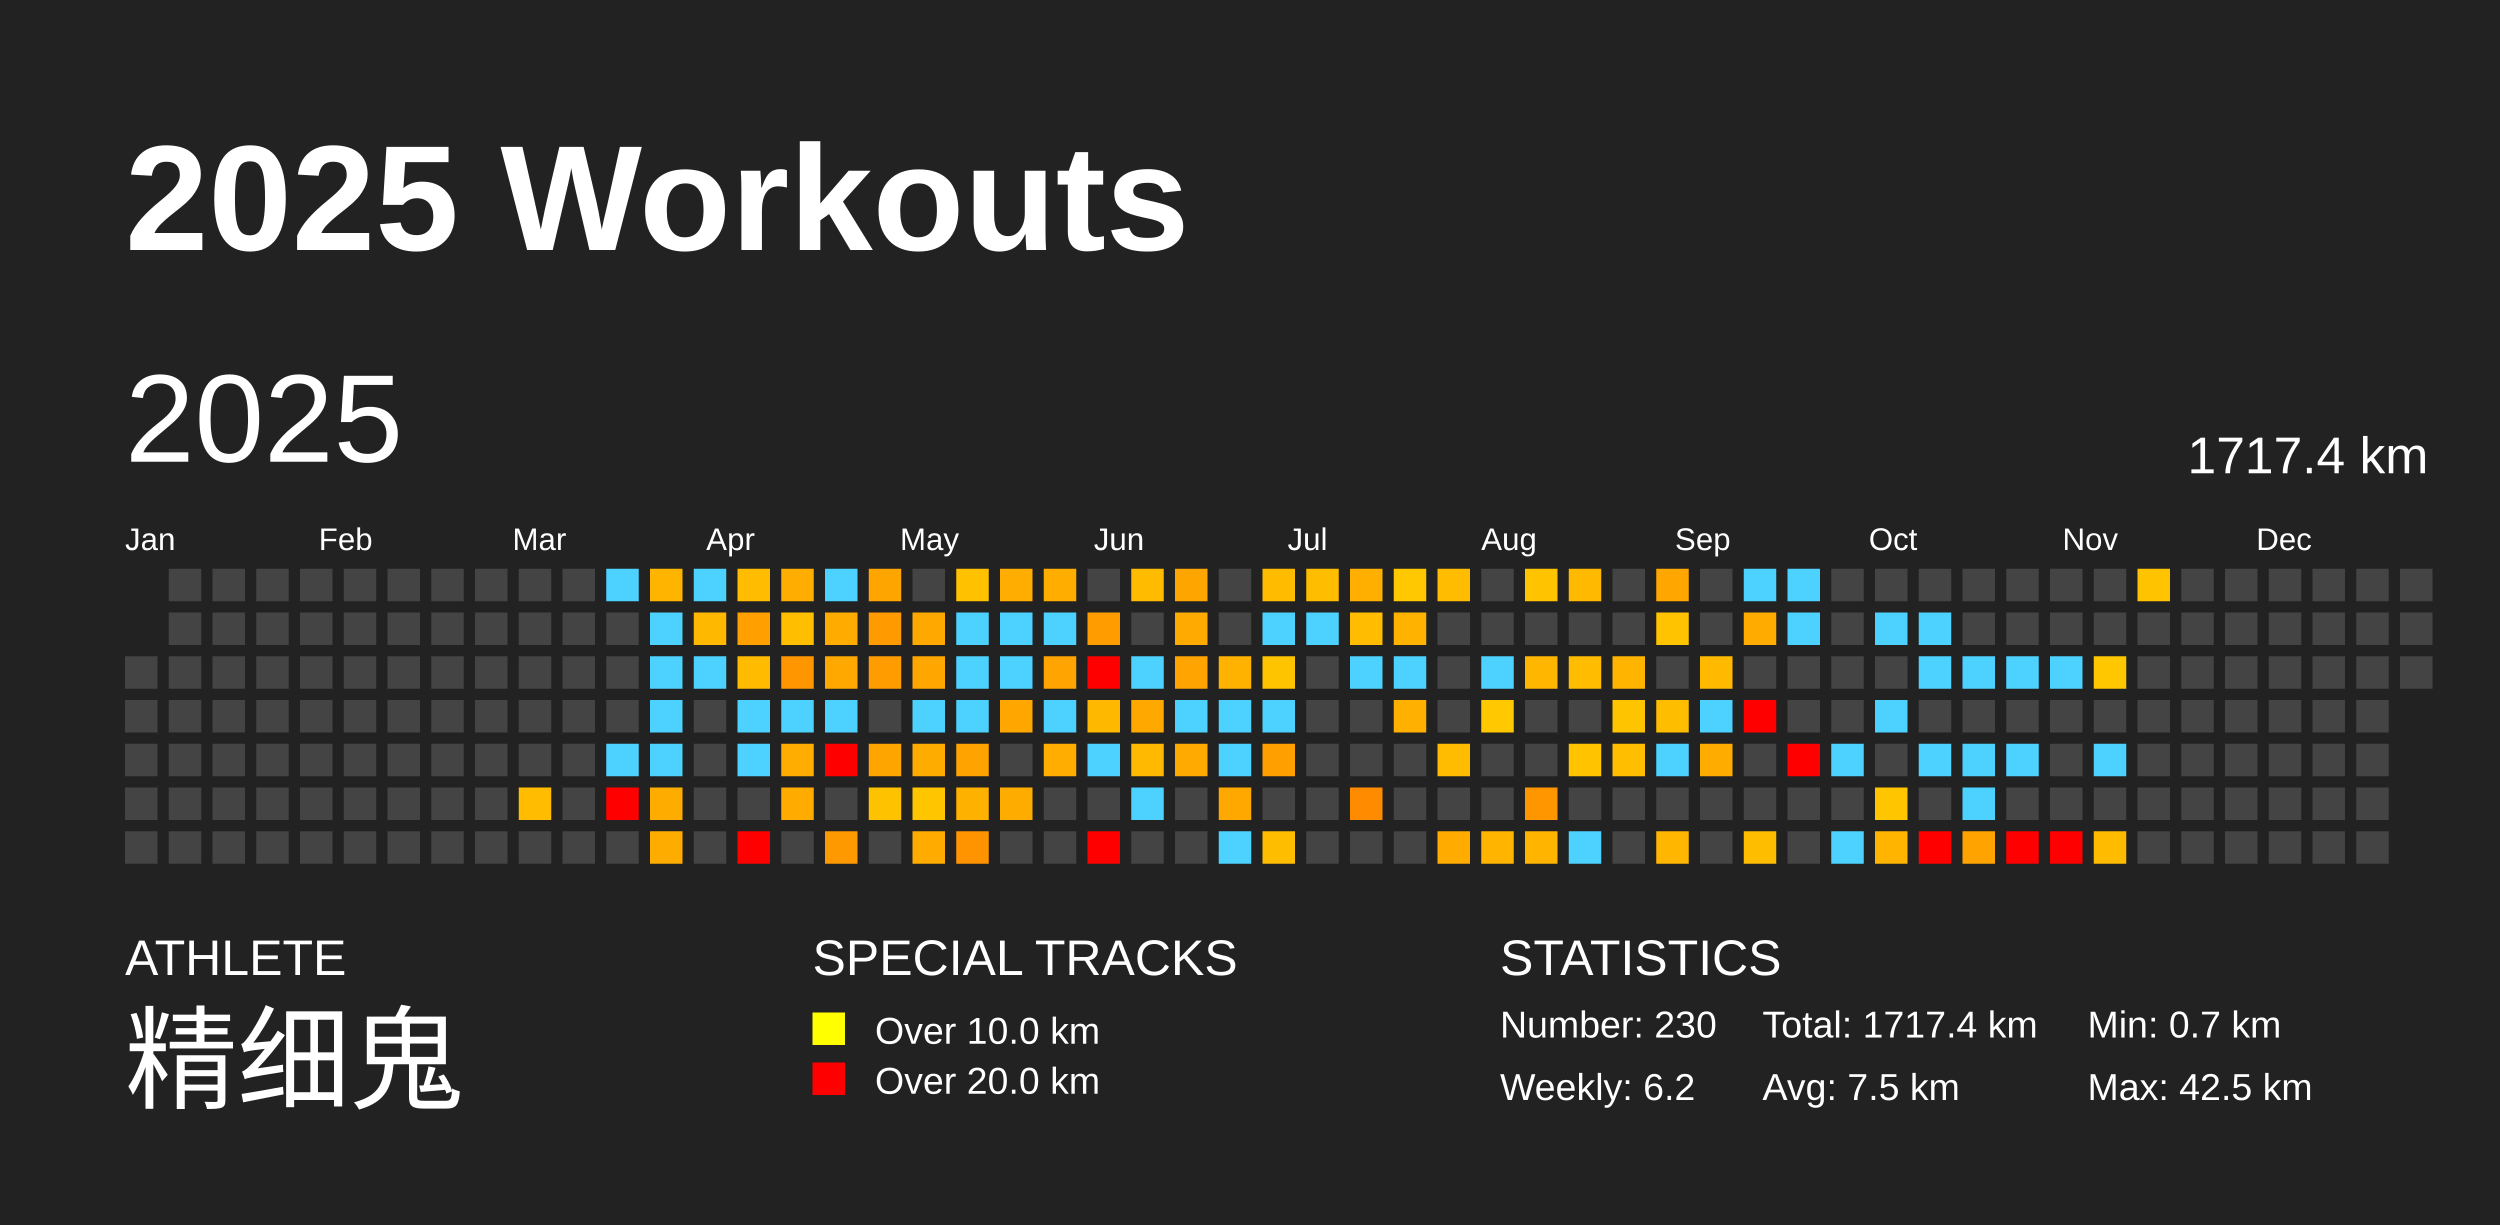
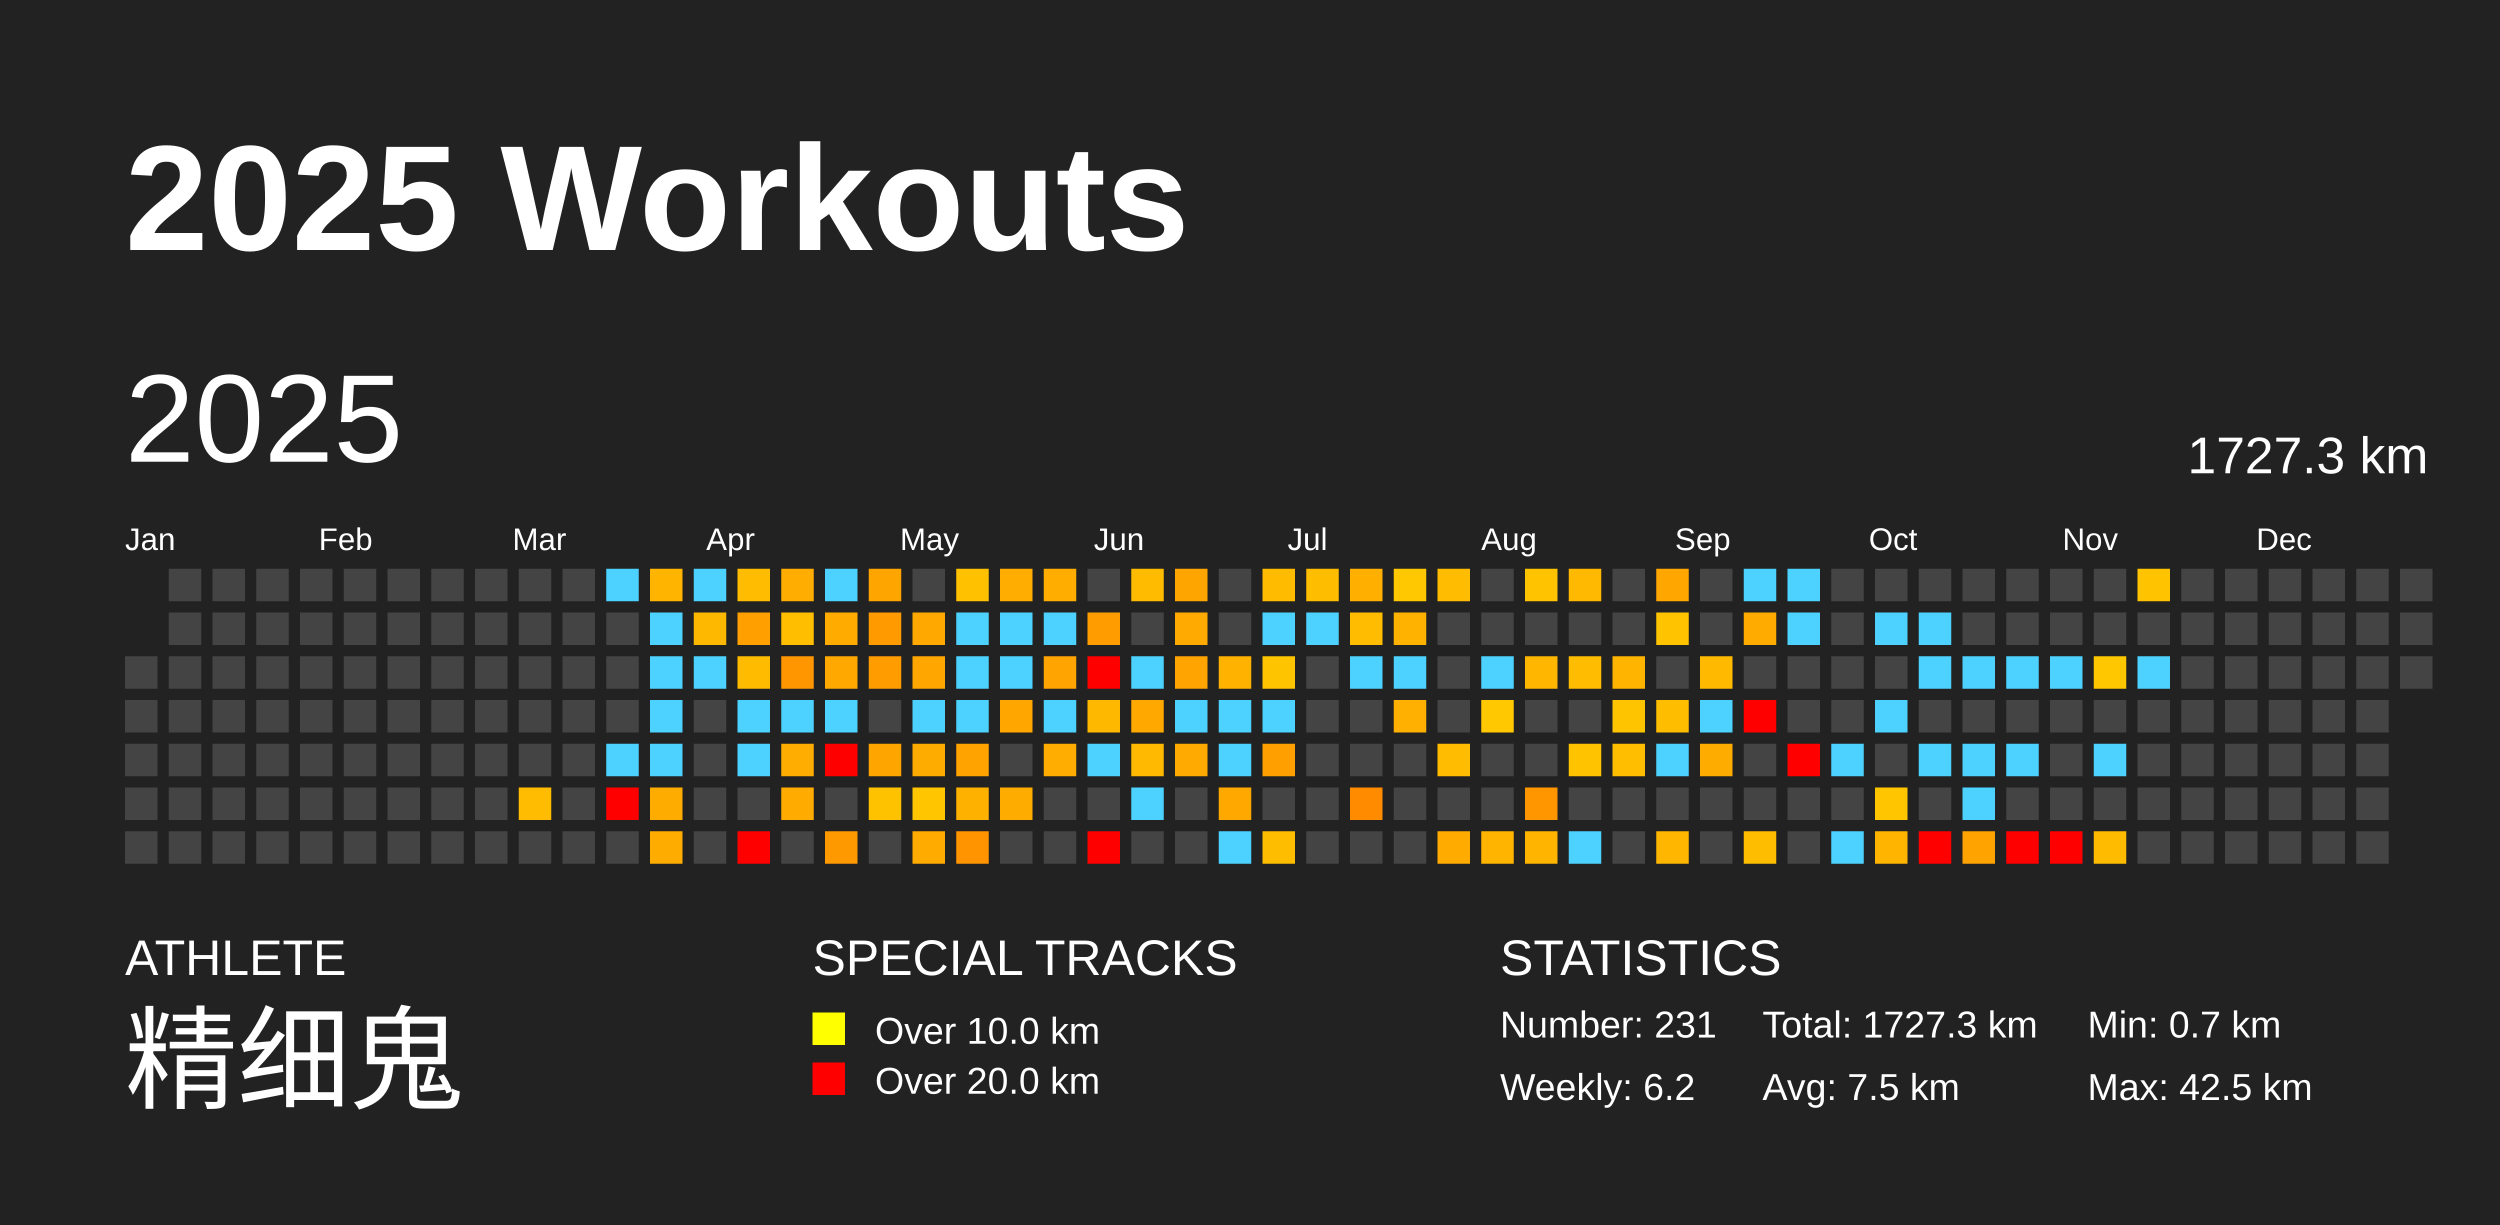
<svg xmlns="http://www.w3.org/2000/svg" baseProfile="full" height="98mm" version="1.1" viewBox="0,0,200,98" width="200mm">
  <defs />
  <rect fill="#222222" height="98" width="200" x="0" y="0" />
  <text fill="#FFFFFF" style="font-size:12px; font-family:Arial; font-weight:bold;" x="10" y="20">2025 Workouts</text>
  <text fill="#FFFFFF" style="font-size:4px; font-family:Arial" x="10" y="78">ATHLETE</text>
  <text fill="#FFFFFF" style="font-size:9px; font-family:Arial" x="10" y="88">精细鬼</text>
  <text fill="#FFFFFF" style="font-size:4px; font-family:Arial" x="65" y="78">SPECIAL TRACKS</text>
  <rect fill="yellow" height="2.6" width="2.6" x="65" y="81" />
  <text fill="#FFFFFF" style="font-size:3px; font-family:Arial" x="70" y="83.5">Over 10.0 km</text>
  <rect fill="red" height="2.6" width="2.6" x="65" y="85" />
  <text fill="#FFFFFF" style="font-size:3px; font-family:Arial" x="70" y="87.5">Over 20.0 km</text>
  <text fill="#FFFFFF" style="font-size:4px; font-family:Arial" x="120" y="78">STATISTICS</text>
-   <text fill="#FFFFFF" style="font-size:3px; font-family:Arial" x="120" y="83">Number: 230</text>
+   <text fill="#FFFFFF" style="font-size:3px; font-family:Arial" x="120" y="83">Number: 231</text>
  <text fill="#FFFFFF" style="font-size:3px; font-family:Arial" x="120" y="88">Weekly: 6.2</text>
-   <text fill="#FFFFFF" style="font-size:3px; font-family:Arial" x="141" y="83">Total: 1717.4 km</text>
+   <text fill="#FFFFFF" style="font-size:3px; font-family:Arial" x="141" y="83">Total: 1727.3 km</text>
  <text fill="#FFFFFF" style="font-size:3px; font-family:Arial" x="141" y="88">Avg: 7.5 km</text>
  <text fill="#FFFFFF" style="font-size:3px; font-family:Arial" x="167" y="83">Min: 0.7 km</text>
  <text fill="#FFFFFF" style="font-size:3px; font-family:Arial" x="167" y="88">Max: 42.5 km</text>
  <text dominant-baseline="hanging" fill="#FFFFFF" style="font-size:10.0px; font-family:Arial;" x="10" y="30">2025</text>
-   <text dominant-baseline="hanging" fill="#FFFFFF" style="font-size:4.125px; font-family:Arial;" x="175" y="35">1717.4 km</text>
+   <text dominant-baseline="hanging" fill="#FFFFFF" style="font-size:4.125px; font-family:Arial;" x="175" y="35">1727.3 km</text>
  <text fill="#FFFFFF" style="font-size:2.5px; font-family:Arial" x="10.0" y="44">Jan</text>
  <text fill="#FFFFFF" style="font-size:2.5px; font-family:Arial" x="25.5" y="44">Feb</text>
  <text fill="#FFFFFF" style="font-size:2.5px; font-family:Arial" x="41.0" y="44">Mar</text>
  <text fill="#FFFFFF" style="font-size:2.5px; font-family:Arial" x="56.5" y="44">Apr</text>
  <text fill="#FFFFFF" style="font-size:2.5px; font-family:Arial" x="72.0" y="44">May</text>
  <text fill="#FFFFFF" style="font-size:2.5px; font-family:Arial" x="87.5" y="44">Jun</text>
  <text fill="#FFFFFF" style="font-size:2.5px; font-family:Arial" x="103.0" y="44">Jul</text>
  <text fill="#FFFFFF" style="font-size:2.5px; font-family:Arial" x="118.5" y="44">Aug</text>
  <text fill="#FFFFFF" style="font-size:2.5px; font-family:Arial" x="134.0" y="44">Sep</text>
  <text fill="#FFFFFF" style="font-size:2.5px; font-family:Arial" x="149.5" y="44">Oct</text>
  <text fill="#FFFFFF" style="font-size:2.5px; font-family:Arial" x="165.0" y="44">Nov</text>
  <text fill="#FFFFFF" style="font-size:2.5px; font-family:Arial" x="180.5" y="44">Dec</text>
  <rect fill="#444444" height="2.6" width="2.6" x="10.0" y="52.5" />
  <rect fill="#444444" height="2.6" width="2.6" x="10.0" y="56.0" />
  <rect fill="#444444" height="2.6" width="2.6" x="10.0" y="59.5" />
  <rect fill="#444444" height="2.6" width="2.6" x="10.0" y="63.0" />
  <rect fill="#444444" height="2.6" width="2.6" x="10.0" y="66.5" />
  <rect fill="#444444" height="2.6" width="2.6" x="13.5" y="45.5" />
  <rect fill="#444444" height="2.6" width="2.6" x="13.5" y="49.0" />
  <rect fill="#444444" height="2.6" width="2.6" x="13.5" y="52.5" />
  <rect fill="#444444" height="2.6" width="2.6" x="13.5" y="56.0" />
  <rect fill="#444444" height="2.6" width="2.6" x="13.5" y="59.5" />
  <rect fill="#444444" height="2.6" width="2.6" x="13.5" y="63.0" />
  <rect fill="#444444" height="2.6" width="2.6" x="13.5" y="66.5" />
  <rect fill="#444444" height="2.6" width="2.6" x="17.0" y="45.5" />
  <rect fill="#444444" height="2.6" width="2.6" x="17.0" y="49.0" />
  <rect fill="#444444" height="2.6" width="2.6" x="17.0" y="52.5" />
  <rect fill="#444444" height="2.6" width="2.6" x="17.0" y="56.0" />
  <rect fill="#444444" height="2.6" width="2.6" x="17.0" y="59.5" />
  <rect fill="#444444" height="2.6" width="2.6" x="17.0" y="63.0" />
  <rect fill="#444444" height="2.6" width="2.6" x="17.0" y="66.5" />
  <rect fill="#444444" height="2.6" width="2.6" x="20.5" y="45.5" />
  <rect fill="#444444" height="2.6" width="2.6" x="20.5" y="49.0" />
  <rect fill="#444444" height="2.6" width="2.6" x="20.5" y="52.5" />
  <rect fill="#444444" height="2.6" width="2.6" x="20.5" y="56.0" />
  <rect fill="#444444" height="2.6" width="2.6" x="20.5" y="59.5" />
  <rect fill="#444444" height="2.6" width="2.6" x="20.5" y="63.0" />
  <rect fill="#444444" height="2.6" width="2.6" x="20.5" y="66.5" />
  <rect fill="#444444" height="2.6" width="2.6" x="24.0" y="45.5" />
  <rect fill="#444444" height="2.6" width="2.6" x="24.0" y="49.0" />
  <rect fill="#444444" height="2.6" width="2.6" x="24.0" y="52.5" />
  <rect fill="#444444" height="2.6" width="2.6" x="24.0" y="56.0" />
  <rect fill="#444444" height="2.6" width="2.6" x="24.0" y="59.5" />
  <rect fill="#444444" height="2.6" width="2.6" x="24.0" y="63.0" />
  <rect fill="#444444" height="2.6" width="2.6" x="24.0" y="66.5" />
  <rect fill="#444444" height="2.6" width="2.6" x="27.5" y="45.5" />
  <rect fill="#444444" height="2.6" width="2.6" x="27.5" y="49.0" />
  <rect fill="#444444" height="2.6" width="2.6" x="27.5" y="52.5" />
  <rect fill="#444444" height="2.6" width="2.6" x="27.5" y="56.0" />
  <rect fill="#444444" height="2.6" width="2.6" x="27.5" y="59.5" />
  <rect fill="#444444" height="2.6" width="2.6" x="27.5" y="63.0" />
  <rect fill="#444444" height="2.6" width="2.6" x="27.5" y="66.5" />
  <rect fill="#444444" height="2.6" width="2.6" x="31.0" y="45.5" />
  <rect fill="#444444" height="2.6" width="2.6" x="31.0" y="49.0" />
  <rect fill="#444444" height="2.6" width="2.6" x="31.0" y="52.5" />
  <rect fill="#444444" height="2.6" width="2.6" x="31.0" y="56.0" />
  <rect fill="#444444" height="2.6" width="2.6" x="31.0" y="59.5" />
  <rect fill="#444444" height="2.6" width="2.6" x="31.0" y="63.0" />
  <rect fill="#444444" height="2.6" width="2.6" x="31.0" y="66.5" />
  <rect fill="#444444" height="2.6" width="2.6" x="34.5" y="45.5" />
  <rect fill="#444444" height="2.6" width="2.6" x="34.5" y="49.0" />
  <rect fill="#444444" height="2.6" width="2.6" x="34.5" y="52.5" />
  <rect fill="#444444" height="2.6" width="2.6" x="34.5" y="56.0" />
  <rect fill="#444444" height="2.6" width="2.6" x="34.5" y="59.5" />
  <rect fill="#444444" height="2.6" width="2.6" x="34.5" y="63.0" />
  <rect fill="#444444" height="2.6" width="2.6" x="34.5" y="66.5" />
  <rect fill="#444444" height="2.6" width="2.6" x="38.0" y="45.5" />
  <rect fill="#444444" height="2.6" width="2.6" x="38.0" y="49.0" />
  <rect fill="#444444" height="2.6" width="2.6" x="38.0" y="52.5" />
  <rect fill="#444444" height="2.6" width="2.6" x="38.0" y="56.0" />
  <rect fill="#444444" height="2.6" width="2.6" x="38.0" y="59.5" />
  <rect fill="#444444" height="2.6" width="2.6" x="38.0" y="63.0" />
  <rect fill="#444444" height="2.6" width="2.6" x="38.0" y="66.5" />
  <rect fill="#444444" height="2.6" width="2.6" x="41.5" y="45.5" />
  <rect fill="#444444" height="2.6" width="2.6" x="41.5" y="49.0" />
  <rect fill="#444444" height="2.6" width="2.6" x="41.5" y="52.5" />
  <rect fill="#444444" height="2.6" width="2.6" x="41.5" y="56.0" />
  <rect fill="#444444" height="2.6" width="2.6" x="41.5" y="59.5" />
  <rect fill="#ffbc00" height="2.6" width="2.6" x="41.5" y="63.0" />
  <rect fill="#444444" height="2.6" width="2.6" x="41.5" y="66.5" />
  <rect fill="#444444" height="2.6" width="2.6" x="45.0" y="45.5" />
  <rect fill="#444444" height="2.6" width="2.6" x="45.0" y="49.0" />
  <rect fill="#444444" height="2.6" width="2.6" x="45.0" y="52.5" />
  <rect fill="#444444" height="2.6" width="2.6" x="45.0" y="56.0" />
  <rect fill="#444444" height="2.6" width="2.6" x="45.0" y="59.5" />
  <rect fill="#444444" height="2.6" width="2.6" x="45.0" y="63.0" />
  <rect fill="#444444" height="2.6" width="2.6" x="45.0" y="66.5" />
  <rect fill="#4dd2ff" height="2.6" width="2.6" x="48.5" y="45.5" />
  <rect fill="#444444" height="2.6" width="2.6" x="48.5" y="49.0" />
  <rect fill="#444444" height="2.6" width="2.6" x="48.5" y="52.5" />
  <rect fill="#444444" height="2.6" width="2.6" x="48.5" y="56.0" />
  <rect fill="#4dd2ff" height="2.6" width="2.6" x="48.5" y="59.5" />
  <rect fill="red" height="2.6" width="2.6" x="48.5" y="63.0" />
  <rect fill="#444444" height="2.6" width="2.6" x="48.5" y="66.5" />
  <rect fill="#ffb400" height="2.6" width="2.6" x="52.0" y="45.5" />
  <rect fill="#4dd2ff" height="2.6" width="2.6" x="52.0" y="49.0" />
  <rect fill="#4dd2ff" height="2.6" width="2.6" x="52.0" y="52.5" />
  <rect fill="#4dd2ff" height="2.6" width="2.6" x="52.0" y="56.0" />
  <rect fill="#4dd2ff" height="2.6" width="2.6" x="52.0" y="59.5" />
  <rect fill="#ffac00" height="2.6" width="2.6" x="52.0" y="63.0" />
  <rect fill="#ffac00" height="2.6" width="2.6" x="52.0" y="66.5" />
  <rect fill="#4dd2ff" height="2.6" width="2.6" x="55.5" y="45.5" />
  <rect fill="#ffb800" height="2.6" width="2.6" x="55.5" y="49.0" />
  <rect fill="#4dd2ff" height="2.6" width="2.6" x="55.5" y="52.5" />
  <rect fill="#444444" height="2.6" width="2.6" x="55.5" y="56.0" />
  <rect fill="#444444" height="2.6" width="2.6" x="55.5" y="59.5" />
  <rect fill="#444444" height="2.6" width="2.6" x="55.5" y="63.0" />
  <rect fill="#444444" height="2.6" width="2.6" x="55.5" y="66.5" />
  <rect fill="#ffbc00" height="2.6" width="2.6" x="59.0" y="45.5" />
  <rect fill="#ff9f00" height="2.6" width="2.6" x="59.0" y="49.0" />
  <rect fill="#ffbb00" height="2.6" width="2.6" x="59.0" y="52.5" />
  <rect fill="#4dd2ff" height="2.6" width="2.6" x="59.0" y="56.0" />
  <rect fill="#4dd2ff" height="2.6" width="2.6" x="59.0" y="59.5" />
  <rect fill="#444444" height="2.6" width="2.6" x="59.0" y="63.0" />
  <rect fill="red" height="2.6" width="2.6" x="59.0" y="66.5" />
  <rect fill="#ffad00" height="2.6" width="2.6" x="62.5" y="45.5" />
  <rect fill="#ffbe00" height="2.6" width="2.6" x="62.5" y="49.0" />
  <rect fill="#ff9600" height="2.6" width="2.6" x="62.5" y="52.5" />
  <rect fill="#4dd2ff" height="2.6" width="2.6" x="62.5" y="56.0" />
  <rect fill="#ffad00" height="2.6" width="2.6" x="62.5" y="59.5" />
  <rect fill="#ffab00" height="2.6" width="2.6" x="62.5" y="63.0" />
  <rect fill="#444444" height="2.6" width="2.6" x="62.5" y="66.5" />
  <rect fill="#4dd2ff" height="2.6" width="2.6" x="66.0" y="45.5" />
  <rect fill="#ffab00" height="2.6" width="2.6" x="66.0" y="49.0" />
  <rect fill="#ffa900" height="2.6" width="2.6" x="66.0" y="52.5" />
  <rect fill="#4dd2ff" height="2.6" width="2.6" x="66.0" y="56.0" />
  <rect fill="red" height="2.6" width="2.6" x="66.0" y="59.5" />
  <rect fill="#444444" height="2.6" width="2.6" x="66.0" y="63.0" />
  <rect fill="#ff9900" height="2.6" width="2.6" x="66.0" y="66.5" />
  <rect fill="#ffa500" height="2.6" width="2.6" x="69.5" y="45.5" />
  <rect fill="#ff9a00" height="2.6" width="2.6" x="69.5" y="49.0" />
  <rect fill="#ff9d00" height="2.6" width="2.6" x="69.5" y="52.5" />
  <rect fill="#444444" height="2.6" width="2.6" x="69.5" y="56.0" />
  <rect fill="#ffa500" height="2.6" width="2.6" x="69.5" y="59.5" />
  <rect fill="#ffc200" height="2.6" width="2.6" x="69.5" y="63.0" />
  <rect fill="#444444" height="2.6" width="2.6" x="69.5" y="66.5" />
  <rect fill="#444444" height="2.6" width="2.6" x="73.0" y="45.5" />
  <rect fill="#ffa900" height="2.6" width="2.6" x="73.0" y="49.0" />
  <rect fill="#ffa600" height="2.6" width="2.6" x="73.0" y="52.5" />
  <rect fill="#4dd2ff" height="2.6" width="2.6" x="73.0" y="56.0" />
  <rect fill="#ffac00" height="2.6" width="2.6" x="73.0" y="59.5" />
  <rect fill="#ffc600" height="2.6" width="2.6" x="73.0" y="63.0" />
  <rect fill="#ffab00" height="2.6" width="2.6" x="73.0" y="66.5" />
  <rect fill="#ffc100" height="2.6" width="2.6" x="76.5" y="45.5" />
  <rect fill="#4dd2ff" height="2.6" width="2.6" x="76.5" y="49.0" />
  <rect fill="#4dd2ff" height="2.6" width="2.6" x="76.5" y="52.5" />
  <rect fill="#4dd2ff" height="2.6" width="2.6" x="76.5" y="56.0" />
  <rect fill="#ffa300" height="2.6" width="2.6" x="76.5" y="59.5" />
  <rect fill="#ffb100" height="2.6" width="2.6" x="76.5" y="63.0" />
  <rect fill="#ff9400" height="2.6" width="2.6" x="76.5" y="66.5" />
  <rect fill="#ffad00" height="2.6" width="2.6" x="80.0" y="45.5" />
  <rect fill="#4dd2ff" height="2.6" width="2.6" x="80.0" y="49.0" />
  <rect fill="#4dd2ff" height="2.6" width="2.6" x="80.0" y="52.5" />
  <rect fill="#ffa600" height="2.6" width="2.6" x="80.0" y="56.0" />
  <rect fill="#444444" height="2.6" width="2.6" x="80.0" y="59.5" />
  <rect fill="#ffac00" height="2.6" width="2.6" x="80.0" y="63.0" />
  <rect fill="#444444" height="2.6" width="2.6" x="80.0" y="66.5" />
  <rect fill="#ffae00" height="2.6" width="2.6" x="83.5" y="45.5" />
  <rect fill="#4dd2ff" height="2.6" width="2.6" x="83.5" y="49.0" />
  <rect fill="#ffa400" height="2.6" width="2.6" x="83.5" y="52.5" />
  <rect fill="#4dd2ff" height="2.6" width="2.6" x="83.5" y="56.0" />
  <rect fill="#ffad00" height="2.6" width="2.6" x="83.5" y="59.5" />
  <rect fill="#444444" height="2.6" width="2.6" x="83.5" y="63.0" />
  <rect fill="#444444" height="2.6" width="2.6" x="83.5" y="66.5" />
  <rect fill="#444444" height="2.6" width="2.6" x="87.0" y="45.5" />
  <rect fill="#ff9d00" height="2.6" width="2.6" x="87.0" y="49.0" />
  <rect fill="red" height="2.6" width="2.6" x="87.0" y="52.5" />
  <rect fill="#ffb800" height="2.6" width="2.6" x="87.0" y="56.0" />
  <rect fill="#4dd2ff" height="2.6" width="2.6" x="87.0" y="59.5" />
  <rect fill="#444444" height="2.6" width="2.6" x="87.0" y="63.0" />
  <rect fill="red" height="2.6" width="2.6" x="87.0" y="66.5" />
  <rect fill="#ffbb00" height="2.6" width="2.6" x="90.5" y="45.5" />
  <rect fill="#444444" height="2.6" width="2.6" x="90.5" y="49.0" />
  <rect fill="#4dd2ff" height="2.6" width="2.6" x="90.5" y="52.5" />
  <rect fill="#ffa800" height="2.6" width="2.6" x="90.5" y="56.0" />
  <rect fill="#ffb900" height="2.6" width="2.6" x="90.5" y="59.5" />
  <rect fill="#4dd2ff" height="2.6" width="2.6" x="90.5" y="63.0" />
  <rect fill="#444444" height="2.6" width="2.6" x="90.5" y="66.5" />
  <rect fill="#ffa500" height="2.6" width="2.6" x="94.0" y="45.5" />
  <rect fill="#ffaa00" height="2.6" width="2.6" x="94.0" y="49.0" />
  <rect fill="#ffa400" height="2.6" width="2.6" x="94.0" y="52.5" />
  <rect fill="#4dd2ff" height="2.6" width="2.6" x="94.0" y="56.0" />
  <rect fill="#ffaa00" height="2.6" width="2.6" x="94.0" y="59.5" />
  <rect fill="#444444" height="2.6" width="2.6" x="94.0" y="63.0" />
  <rect fill="#444444" height="2.6" width="2.6" x="94.0" y="66.5" />
  <rect fill="#444444" height="2.6" width="2.6" x="97.5" y="45.5" />
  <rect fill="#444444" height="2.6" width="2.6" x="97.5" y="49.0" />
  <rect fill="#ffb200" height="2.6" width="2.6" x="97.5" y="52.5" />
  <rect fill="#4dd2ff" height="2.6" width="2.6" x="97.5" y="56.0" />
  <rect fill="#4dd2ff" height="2.6" width="2.6" x="97.5" y="59.5" />
  <rect fill="#ffa900" height="2.6" width="2.6" x="97.5" y="63.0" />
  <rect fill="#4dd2ff" height="2.6" width="2.6" x="97.5" y="66.5" />
  <rect fill="#ffbb00" height="2.6" width="2.6" x="101.0" y="45.5" />
  <rect fill="#4dd2ff" height="2.6" width="2.6" x="101.0" y="49.0" />
  <rect fill="#ffc400" height="2.6" width="2.6" x="101.0" y="52.5" />
  <rect fill="#4dd2ff" height="2.6" width="2.6" x="101.0" y="56.0" />
  <rect fill="#ff9f00" height="2.6" width="2.6" x="101.0" y="59.5" />
  <rect fill="#444444" height="2.6" width="2.6" x="101.0" y="63.0" />
  <rect fill="#ffbd00" height="2.6" width="2.6" x="101.0" y="66.5" />
  <rect fill="#ffbd00" height="2.6" width="2.6" x="104.5" y="45.5" />
  <rect fill="#4dd2ff" height="2.6" width="2.6" x="104.5" y="49.0" />
  <rect fill="#444444" height="2.6" width="2.6" x="104.5" y="52.5" />
  <rect fill="#444444" height="2.6" width="2.6" x="104.5" y="56.0" />
  <rect fill="#444444" height="2.6" width="2.6" x="104.5" y="59.5" />
  <rect fill="#444444" height="2.6" width="2.6" x="104.5" y="63.0" />
  <rect fill="#444444" height="2.6" width="2.6" x="104.5" y="66.5" />
  <rect fill="#ffaf00" height="2.6" width="2.6" x="108.0" y="45.5" />
  <rect fill="#ffbc00" height="2.6" width="2.6" x="108.0" y="49.0" />
  <rect fill="#4dd2ff" height="2.6" width="2.6" x="108.0" y="52.5" />
  <rect fill="#444444" height="2.6" width="2.6" x="108.0" y="56.0" />
  <rect fill="#444444" height="2.6" width="2.6" x="108.0" y="59.5" />
  <rect fill="#ff8c00" height="2.6" width="2.6" x="108.0" y="63.0" />
  <rect fill="#444444" height="2.6" width="2.6" x="108.0" y="66.5" />
  <rect fill="#ffc800" height="2.6" width="2.6" x="111.5" y="45.5" />
  <rect fill="#ffb200" height="2.6" width="2.6" x="111.5" y="49.0" />
  <rect fill="#4dd2ff" height="2.6" width="2.6" x="111.5" y="52.5" />
  <rect fill="#ffb000" height="2.6" width="2.6" x="111.5" y="56.0" />
  <rect fill="#444444" height="2.6" width="2.6" x="111.5" y="59.5" />
  <rect fill="#444444" height="2.6" width="2.6" x="111.5" y="63.0" />
  <rect fill="#444444" height="2.6" width="2.6" x="111.5" y="66.5" />
  <rect fill="#ffbc00" height="2.6" width="2.6" x="115.0" y="45.5" />
  <rect fill="#444444" height="2.6" width="2.6" x="115.0" y="49.0" />
  <rect fill="#444444" height="2.6" width="2.6" x="115.0" y="52.5" />
  <rect fill="#444444" height="2.6" width="2.6" x="115.0" y="56.0" />
  <rect fill="#ffbc00" height="2.6" width="2.6" x="115.0" y="59.5" />
  <rect fill="#444444" height="2.6" width="2.6" x="115.0" y="63.0" />
  <rect fill="#ffab00" height="2.6" width="2.6" x="115.0" y="66.5" />
  <rect fill="#444444" height="2.6" width="2.6" x="118.5" y="45.5" />
  <rect fill="#444444" height="2.6" width="2.6" x="118.5" y="49.0" />
  <rect fill="#4dd2ff" height="2.6" width="2.6" x="118.5" y="52.5" />
  <rect fill="#ffc800" height="2.6" width="2.6" x="118.5" y="56.0" />
  <rect fill="#444444" height="2.6" width="2.6" x="118.5" y="59.5" />
  <rect fill="#444444" height="2.6" width="2.6" x="118.5" y="63.0" />
  <rect fill="#ffb500" height="2.6" width="2.6" x="118.5" y="66.5" />
  <rect fill="#ffc300" height="2.6" width="2.6" x="122.0" y="45.5" />
  <rect fill="#444444" height="2.6" width="2.6" x="122.0" y="49.0" />
  <rect fill="#ffb600" height="2.6" width="2.6" x="122.0" y="52.5" />
  <rect fill="#444444" height="2.6" width="2.6" x="122.0" y="56.0" />
  <rect fill="#444444" height="2.6" width="2.6" x="122.0" y="59.5" />
  <rect fill="#ff9600" height="2.6" width="2.6" x="122.0" y="63.0" />
  <rect fill="#ffb500" height="2.6" width="2.6" x="122.0" y="66.5" />
  <rect fill="#ffb900" height="2.6" width="2.6" x="125.5" y="45.5" />
  <rect fill="#444444" height="2.6" width="2.6" x="125.5" y="49.0" />
  <rect fill="#ffbc00" height="2.6" width="2.6" x="125.5" y="52.5" />
  <rect fill="#444444" height="2.6" width="2.6" x="125.5" y="56.0" />
  <rect fill="#ffc300" height="2.6" width="2.6" x="125.5" y="59.5" />
  <rect fill="#444444" height="2.6" width="2.6" x="125.5" y="63.0" />
  <rect fill="#4dd2ff" height="2.6" width="2.6" x="125.5" y="66.5" />
  <rect fill="#444444" height="2.6" width="2.6" x="129.0" y="45.5" />
  <rect fill="#444444" height="2.6" width="2.6" x="129.0" y="49.0" />
  <rect fill="#ffb500" height="2.6" width="2.6" x="129.0" y="52.5" />
  <rect fill="#ffc400" height="2.6" width="2.6" x="129.0" y="56.0" />
  <rect fill="#ffbe00" height="2.6" width="2.6" x="129.0" y="59.5" />
  <rect fill="#444444" height="2.6" width="2.6" x="129.0" y="63.0" />
  <rect fill="#444444" height="2.6" width="2.6" x="129.0" y="66.5" />
  <rect fill="#ffa600" height="2.6" width="2.6" x="132.5" y="45.5" />
  <rect fill="#ffc300" height="2.6" width="2.6" x="132.5" y="49.0" />
  <rect fill="#444444" height="2.6" width="2.6" x="132.5" y="52.5" />
  <rect fill="#ffbd00" height="2.6" width="2.6" x="132.5" y="56.0" />
  <rect fill="#4dd2ff" height="2.6" width="2.6" x="132.5" y="59.5" />
  <rect fill="#444444" height="2.6" width="2.6" x="132.5" y="63.0" />
  <rect fill="#ffb600" height="2.6" width="2.6" x="132.5" y="66.5" />
  <rect fill="#444444" height="2.6" width="2.6" x="136.0" y="45.5" />
  <rect fill="#444444" height="2.6" width="2.6" x="136.0" y="49.0" />
  <rect fill="#ffba00" height="2.6" width="2.6" x="136.0" y="52.5" />
  <rect fill="#4dd2ff" height="2.6" width="2.6" x="136.0" y="56.0" />
  <rect fill="#ffac00" height="2.6" width="2.6" x="136.0" y="59.5" />
  <rect fill="#444444" height="2.6" width="2.6" x="136.0" y="63.0" />
  <rect fill="#444444" height="2.6" width="2.6" x="136.0" y="66.5" />
  <rect fill="#4dd2ff" height="2.6" width="2.6" x="139.5" y="45.5" />
  <rect fill="#ffab00" height="2.6" width="2.6" x="139.5" y="49.0" />
  <rect fill="#444444" height="2.6" width="2.6" x="139.5" y="52.5" />
  <rect fill="red" height="2.6" width="2.6" x="139.5" y="56.0" />
  <rect fill="#444444" height="2.6" width="2.6" x="139.5" y="59.5" />
  <rect fill="#444444" height="2.6" width="2.6" x="139.5" y="63.0" />
  <rect fill="#ffbd00" height="2.6" width="2.6" x="139.5" y="66.5" />
  <rect fill="#4dd2ff" height="2.6" width="2.6" x="143.0" y="45.5" />
  <rect fill="#4dd2ff" height="2.6" width="2.6" x="143.0" y="49.0" />
  <rect fill="#444444" height="2.6" width="2.6" x="143.0" y="52.5" />
  <rect fill="#444444" height="2.6" width="2.6" x="143.0" y="56.0" />
  <rect fill="red" height="2.6" width="2.6" x="143.0" y="59.5" />
  <rect fill="#444444" height="2.6" width="2.6" x="143.0" y="63.0" />
  <rect fill="#444444" height="2.6" width="2.6" x="143.0" y="66.5" />
  <rect fill="#444444" height="2.6" width="2.6" x="146.5" y="45.5" />
  <rect fill="#444444" height="2.6" width="2.6" x="146.5" y="49.0" />
  <rect fill="#444444" height="2.6" width="2.6" x="146.5" y="52.5" />
  <rect fill="#444444" height="2.6" width="2.6" x="146.5" y="56.0" />
  <rect fill="#4dd2ff" height="2.6" width="2.6" x="146.5" y="59.5" />
  <rect fill="#444444" height="2.6" width="2.6" x="146.5" y="63.0" />
  <rect fill="#4dd2ff" height="2.6" width="2.6" x="146.5" y="66.5" />
  <rect fill="#444444" height="2.6" width="2.6" x="150.0" y="45.5" />
  <rect fill="#4dd2ff" height="2.6" width="2.6" x="150.0" y="49.0" />
  <rect fill="#444444" height="2.6" width="2.6" x="150.0" y="52.5" />
  <rect fill="#4dd2ff" height="2.6" width="2.6" x="150.0" y="56.0" />
  <rect fill="#444444" height="2.6" width="2.6" x="150.0" y="59.5" />
  <rect fill="#ffc600" height="2.6" width="2.6" x="150.0" y="63.0" />
  <rect fill="#ffb400" height="2.6" width="2.6" x="150.0" y="66.5" />
  <rect fill="#444444" height="2.6" width="2.6" x="153.5" y="45.5" />
  <rect fill="#4dd2ff" height="2.6" width="2.6" x="153.5" y="49.0" />
  <rect fill="#4dd2ff" height="2.6" width="2.6" x="153.5" y="52.5" />
  <rect fill="#444444" height="2.6" width="2.6" x="153.5" y="56.0" />
  <rect fill="#4dd2ff" height="2.6" width="2.6" x="153.5" y="59.5" />
  <rect fill="#444444" height="2.6" width="2.6" x="153.5" y="63.0" />
  <rect fill="red" height="2.6" width="2.6" x="153.5" y="66.5" />
  <rect fill="#444444" height="2.6" width="2.6" x="157.0" y="45.5" />
  <rect fill="#444444" height="2.6" width="2.6" x="157.0" y="49.0" />
  <rect fill="#4dd2ff" height="2.6" width="2.6" x="157.0" y="52.5" />
  <rect fill="#444444" height="2.6" width="2.6" x="157.0" y="56.0" />
  <rect fill="#4dd2ff" height="2.6" width="2.6" x="157.0" y="59.5" />
  <rect fill="#4dd2ff" height="2.6" width="2.6" x="157.0" y="63.0" />
  <rect fill="#ffa300" height="2.6" width="2.6" x="157.0" y="66.5" />
  <rect fill="#444444" height="2.6" width="2.6" x="160.5" y="45.5" />
  <rect fill="#444444" height="2.6" width="2.6" x="160.5" y="49.0" />
  <rect fill="#4dd2ff" height="2.6" width="2.6" x="160.5" y="52.5" />
  <rect fill="#444444" height="2.6" width="2.6" x="160.5" y="56.0" />
  <rect fill="#4dd2ff" height="2.6" width="2.6" x="160.5" y="59.5" />
  <rect fill="#444444" height="2.6" width="2.6" x="160.5" y="63.0" />
  <rect fill="red" height="2.6" width="2.6" x="160.5" y="66.5" />
  <rect fill="#444444" height="2.6" width="2.6" x="164.0" y="45.5" />
  <rect fill="#444444" height="2.6" width="2.6" x="164.0" y="49.0" />
  <rect fill="#4dd2ff" height="2.6" width="2.6" x="164.0" y="52.5" />
  <rect fill="#444444" height="2.6" width="2.6" x="164.0" y="56.0" />
  <rect fill="#444444" height="2.6" width="2.6" x="164.0" y="59.5" />
  <rect fill="#444444" height="2.6" width="2.6" x="164.0" y="63.0" />
  <rect fill="red" height="2.6" width="2.6" x="164.0" y="66.5" />
  <rect fill="#444444" height="2.6" width="2.6" x="167.5" y="45.5" />
  <rect fill="#444444" height="2.6" width="2.6" x="167.5" y="49.0" />
  <rect fill="#ffc700" height="2.6" width="2.6" x="167.5" y="52.5" />
  <rect fill="#444444" height="2.6" width="2.6" x="167.5" y="56.0" />
  <rect fill="#4dd2ff" height="2.6" width="2.6" x="167.5" y="59.5" />
  <rect fill="#444444" height="2.6" width="2.6" x="167.5" y="63.0" />
  <rect fill="#ffbb00" height="2.6" width="2.6" x="167.5" y="66.5" />
  <rect fill="#ffc300" height="2.6" width="2.6" x="171.0" y="45.5" />
  <rect fill="#444444" height="2.6" width="2.6" x="171.0" y="49.0" />
-   <rect fill="#444444" height="2.6" width="2.6" x="171.0" y="52.5" />
+   <rect fill="#4dd2ff" height="2.6" width="2.6" x="171.0" y="52.5" />
  <rect fill="#444444" height="2.6" width="2.6" x="171.0" y="56.0" />
  <rect fill="#444444" height="2.6" width="2.6" x="171.0" y="59.5" />
  <rect fill="#444444" height="2.6" width="2.6" x="171.0" y="63.0" />
  <rect fill="#444444" height="2.6" width="2.6" x="171.0" y="66.5" />
  <rect fill="#444444" height="2.6" width="2.6" x="174.5" y="45.5" />
  <rect fill="#444444" height="2.6" width="2.6" x="174.5" y="49.0" />
  <rect fill="#444444" height="2.6" width="2.6" x="174.5" y="52.5" />
  <rect fill="#444444" height="2.6" width="2.6" x="174.5" y="56.0" />
  <rect fill="#444444" height="2.6" width="2.6" x="174.5" y="59.5" />
  <rect fill="#444444" height="2.6" width="2.6" x="174.5" y="63.0" />
  <rect fill="#444444" height="2.6" width="2.6" x="174.5" y="66.5" />
  <rect fill="#444444" height="2.6" width="2.6" x="178.0" y="45.5" />
  <rect fill="#444444" height="2.6" width="2.6" x="178.0" y="49.0" />
  <rect fill="#444444" height="2.6" width="2.6" x="178.0" y="52.5" />
  <rect fill="#444444" height="2.6" width="2.6" x="178.0" y="56.0" />
  <rect fill="#444444" height="2.6" width="2.6" x="178.0" y="59.5" />
  <rect fill="#444444" height="2.6" width="2.6" x="178.0" y="63.0" />
  <rect fill="#444444" height="2.6" width="2.6" x="178.0" y="66.5" />
  <rect fill="#444444" height="2.6" width="2.6" x="181.5" y="45.5" />
  <rect fill="#444444" height="2.6" width="2.6" x="181.5" y="49.0" />
  <rect fill="#444444" height="2.6" width="2.6" x="181.5" y="52.5" />
  <rect fill="#444444" height="2.6" width="2.6" x="181.5" y="56.0" />
  <rect fill="#444444" height="2.6" width="2.6" x="181.5" y="59.5" />
  <rect fill="#444444" height="2.6" width="2.6" x="181.5" y="63.0" />
  <rect fill="#444444" height="2.6" width="2.6" x="181.5" y="66.5" />
  <rect fill="#444444" height="2.6" width="2.6" x="185.0" y="45.5" />
  <rect fill="#444444" height="2.6" width="2.6" x="185.0" y="49.0" />
  <rect fill="#444444" height="2.6" width="2.6" x="185.0" y="52.5" />
  <rect fill="#444444" height="2.6" width="2.6" x="185.0" y="56.0" />
  <rect fill="#444444" height="2.6" width="2.6" x="185.0" y="59.5" />
  <rect fill="#444444" height="2.6" width="2.6" x="185.0" y="63.0" />
  <rect fill="#444444" height="2.6" width="2.6" x="185.0" y="66.5" />
  <rect fill="#444444" height="2.6" width="2.6" x="188.5" y="45.5" />
  <rect fill="#444444" height="2.6" width="2.6" x="188.5" y="49.0" />
  <rect fill="#444444" height="2.6" width="2.6" x="188.5" y="52.5" />
  <rect fill="#444444" height="2.6" width="2.6" x="188.5" y="56.0" />
  <rect fill="#444444" height="2.6" width="2.6" x="188.5" y="59.5" />
  <rect fill="#444444" height="2.6" width="2.6" x="188.5" y="63.0" />
  <rect fill="#444444" height="2.6" width="2.6" x="188.5" y="66.5" />
  <rect fill="#444444" height="2.6" width="2.6" x="192.0" y="45.5" />
  <rect fill="#444444" height="2.6" width="2.6" x="192.0" y="49.0" />
  <rect fill="#444444" height="2.6" width="2.6" x="192.0" y="52.5" />
</svg>
